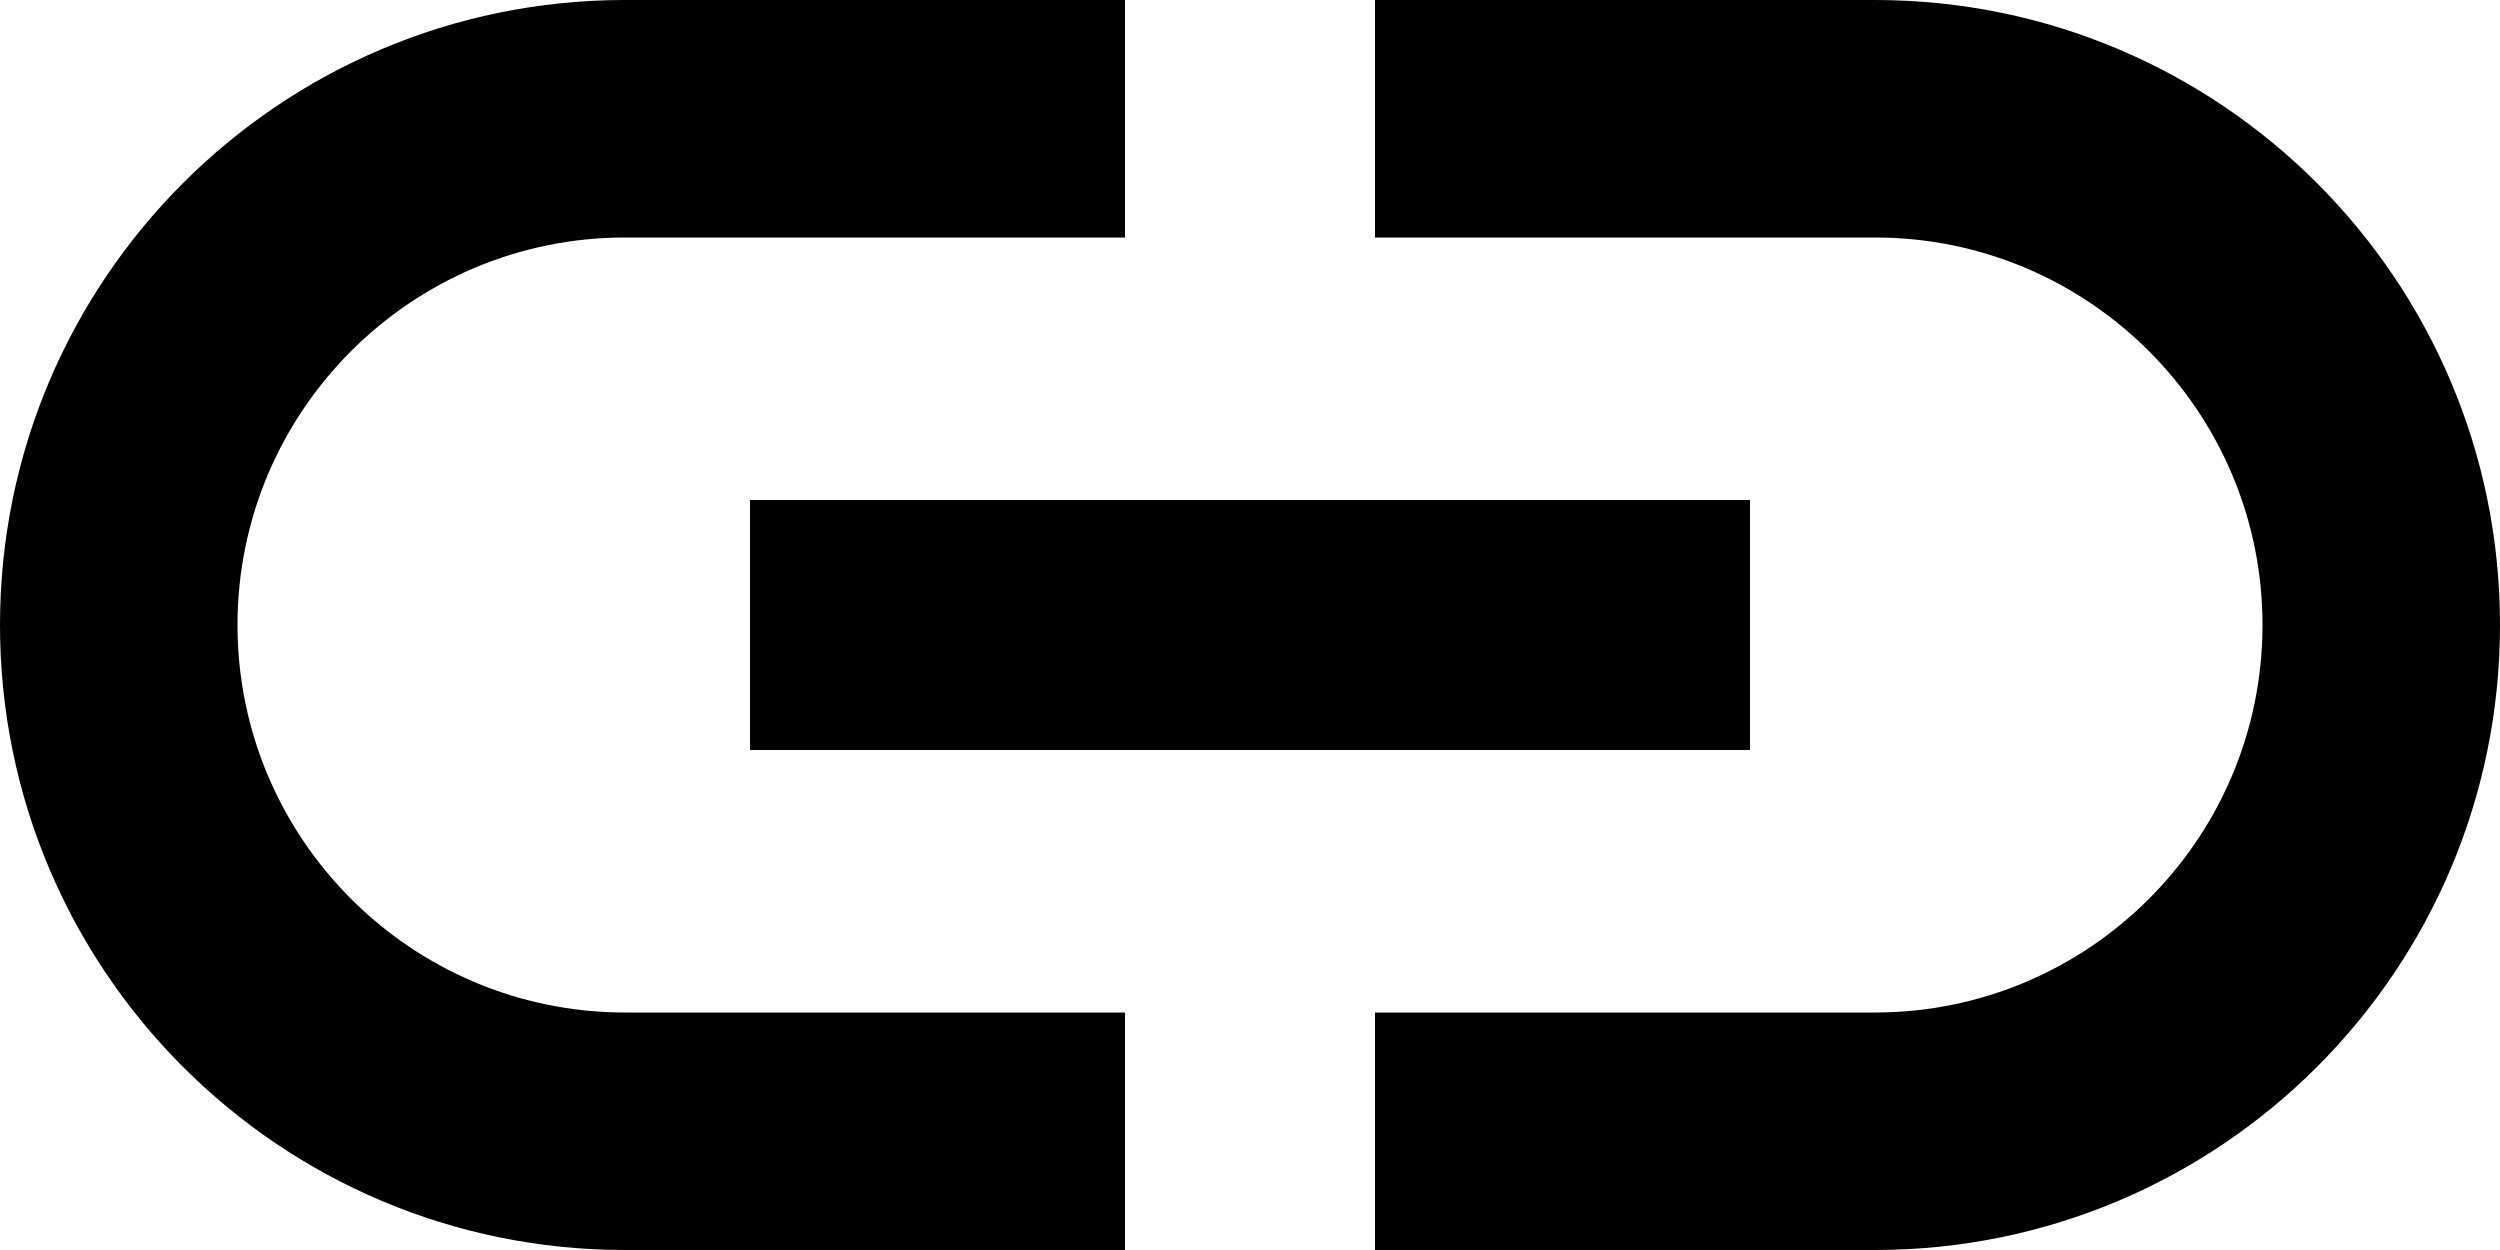
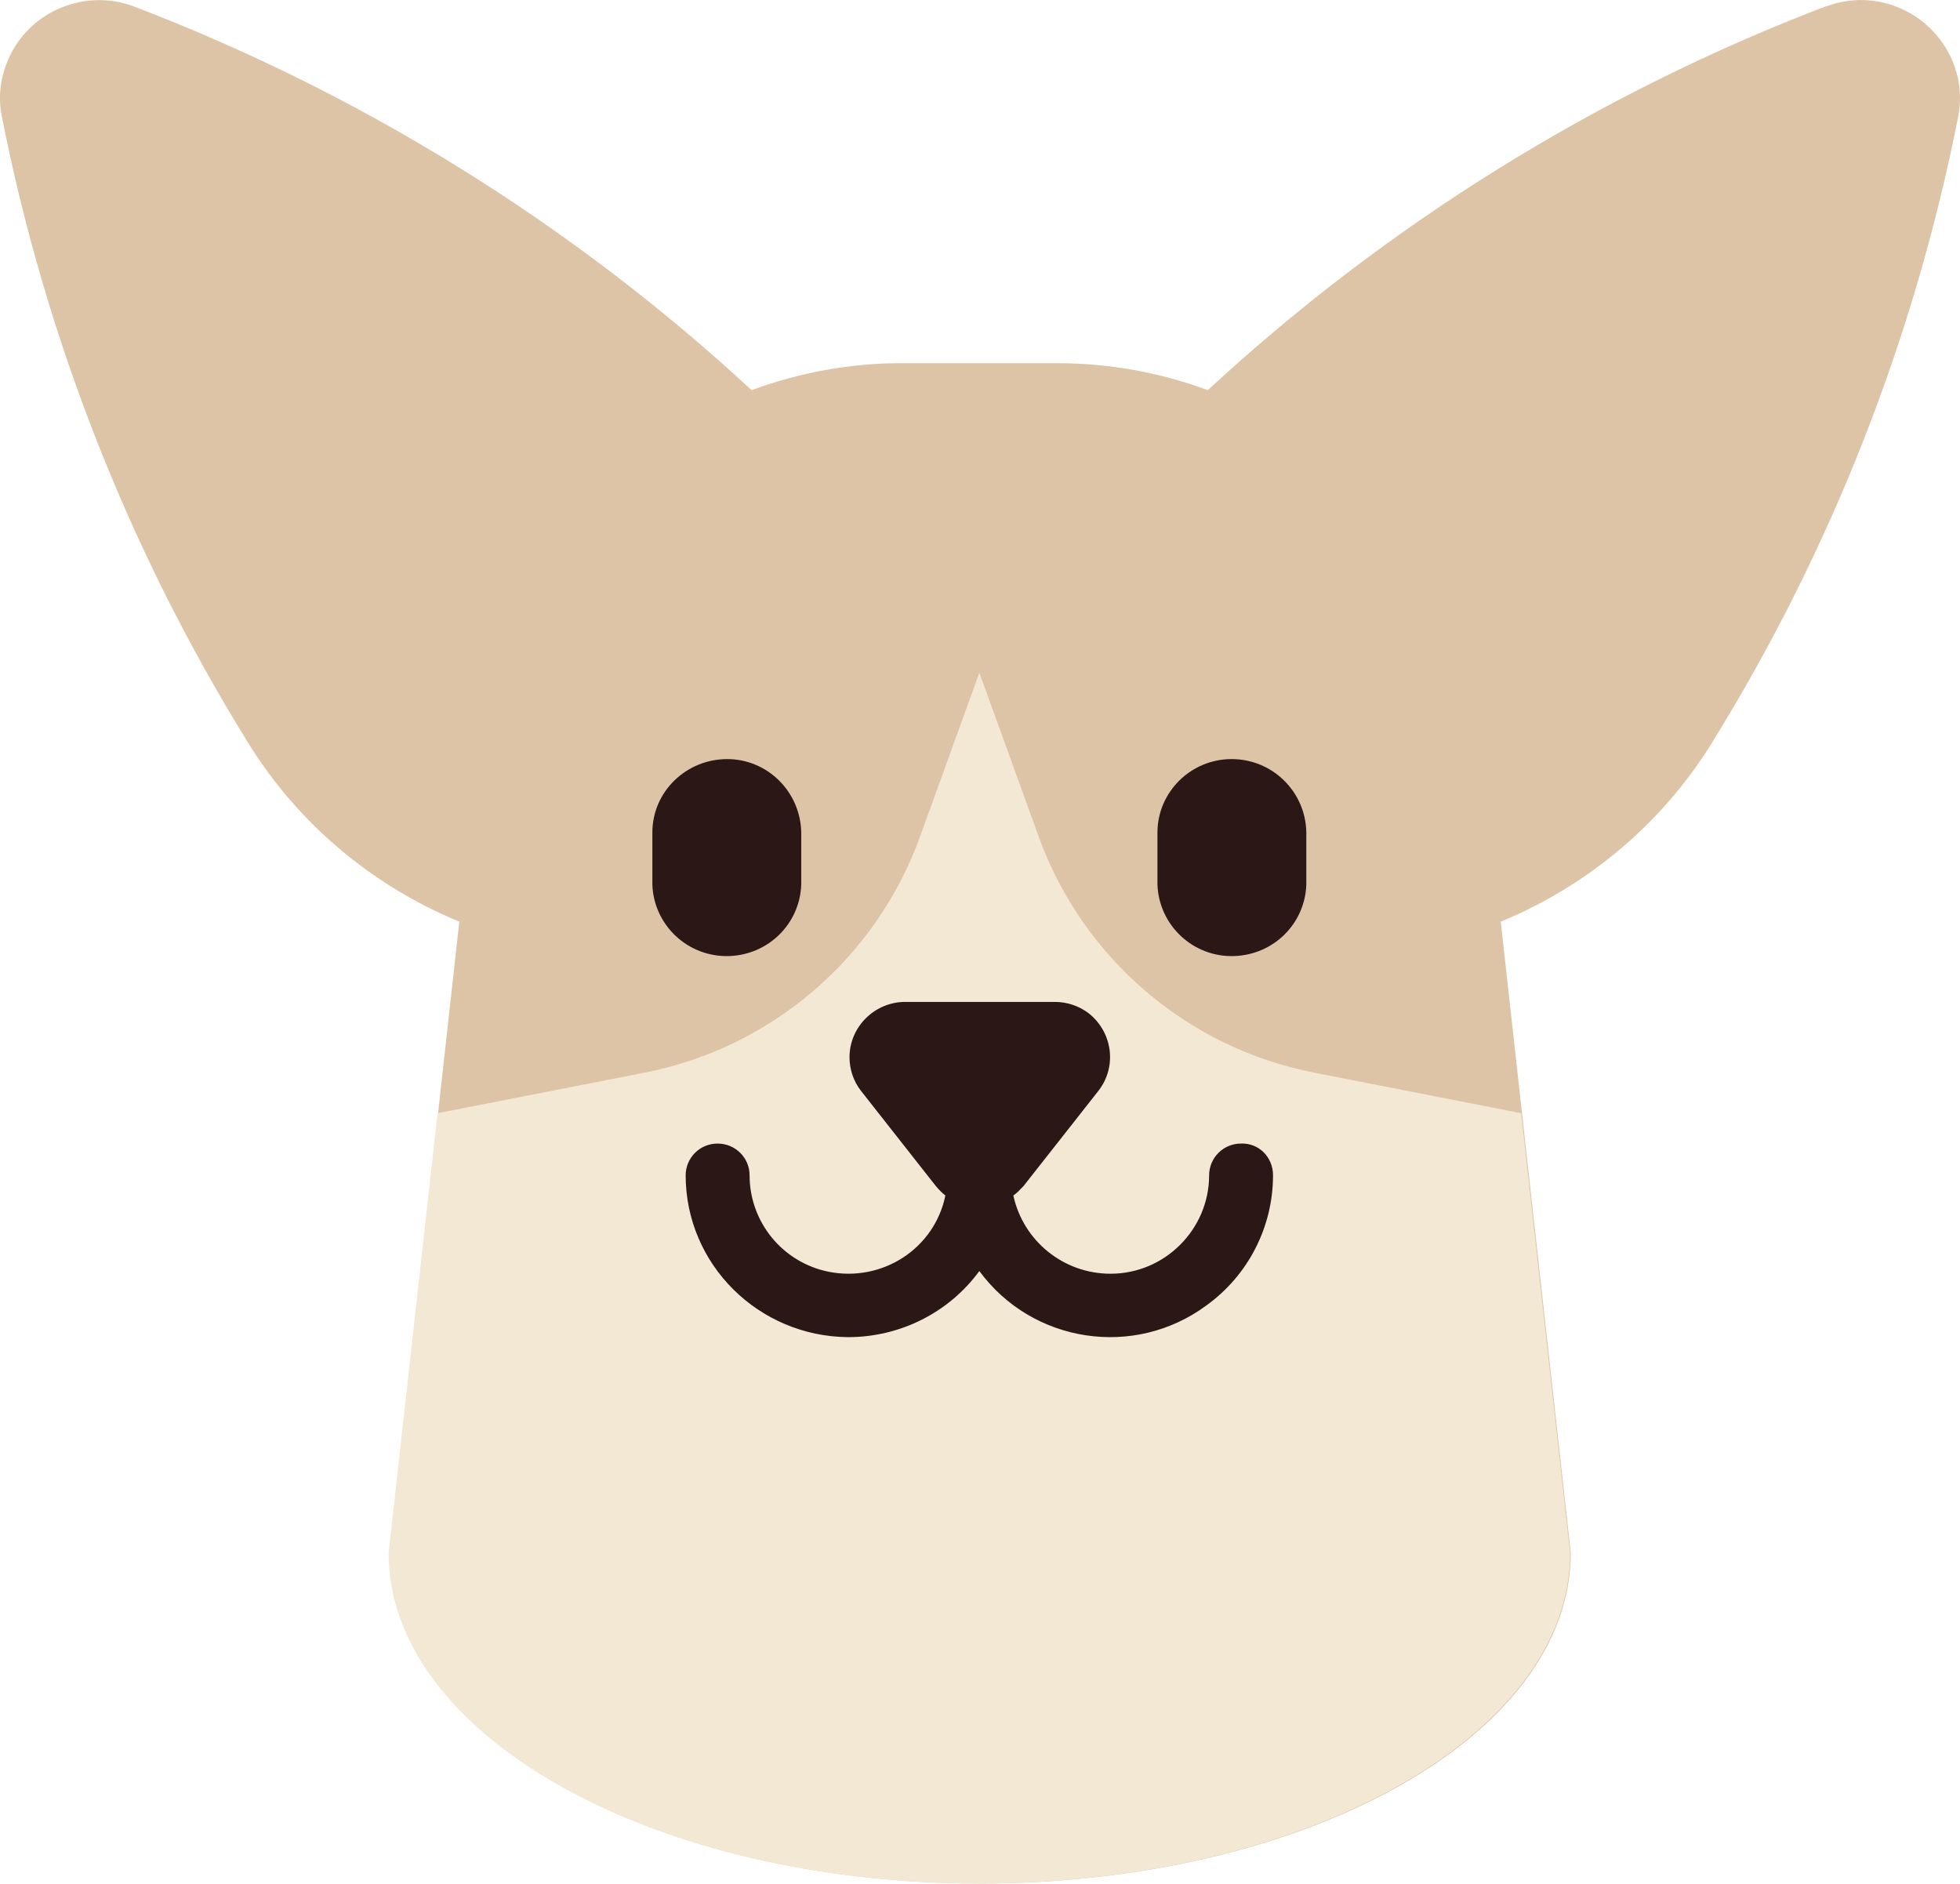
- <svg xmlns="http://www.w3.org/2000/svg" width="20" height="10" fill="none">
-   <path d="M1.9 5c0-1.71 1.39-3.1 3.1-3.1h4V0H5a5 5 0 1 0 0 10h4V8.1H5C3.29 8.1 1.9 6.71 1.9 5ZM6 6h8V4H6v2Zm9-6h-4v1.9h4c1.71 0 3.1 1.39 3.1 3.1 0 1.71-1.39 3.1-3.1 3.1h-4V10h4a5 5 0 1 0 0-10Z" fill="#000" />
+ <svg xmlns="http://www.w3.org/2000/svg" width="128" height="123" fill="none">
+   <path d="M119.23.414a125.466 125.466 0 0 0-40.355 25.064 28.367 28.367 0 0 0-9.767-1.762H58.852c-3.33 0-6.66.616-9.767 1.762A125.463 125.463 0 0 0 8.73.414C5.4-.819 1.67.854.428 4.16a6.07 6.07 0 0 0-.311 3.435A122.885 122.885 0 0 0 16.099 48.34c3.241 5.33 8.125 9.47 13.896 11.849l-4.573 41.228c0 11.937 17.27 21.584 38.58 21.584s38.58-9.647 38.58-21.584l-4.573-41.228c5.771-2.379 10.655-6.52 13.896-11.85a122.873 122.873 0 0 0 15.982-40.744c.666-3.48-1.687-6.827-5.194-7.488a6.43 6.43 0 0 0-3.419.308h-.044Z" fill="#DEC4A7" />
+   <path d="m102.537 101.416-3.196-28.719-13.496-2.643a24.043 24.043 0 0 1-17.98-15.328l-3.907-10.792-3.907 10.792a24.043 24.043 0 0 1-17.98 15.328l-13.496 2.643-3.197 28.719c0 11.937 17.27 21.584 38.58 21.584s38.579-9.691 38.579-21.584Z" fill="#F3E8D4" />
+   <path d="M81.05 74.68a2.076 2.076 0 0 0-2.087 2.07c0 3.523-2.886 6.43-6.437 6.43a6.49 6.49 0 0 1-6.349-5.109c.266-.176.444-.396.666-.617l4.884-6.21c1.243-1.586.932-3.833-.622-5.066a3.643 3.643 0 0 0-2.22-.749h-9.767c-1.998 0-3.64 1.63-3.64 3.612 0 .793.266 1.586.755 2.203l4.883 6.21c.178.22.4.44.622.617-.71 3.48-4.13 5.682-7.636 4.977a6.426 6.426 0 0 1-5.15-6.298c0-1.146-.933-2.07-2.087-2.07a2.076 2.076 0 0 0-2.087 2.07c0 5.814 4.75 10.527 10.611 10.571 3.374 0 6.57-1.586 8.568-4.317 3.463 4.713 10.122 5.727 14.828 2.247a10.47 10.47 0 0 0 4.351-8.501c0-1.19-.932-2.115-2.086-2.07Zm-.622-25.108c-2.664 0-4.84 2.158-4.84 4.801v3.392a4.85 4.85 0 0 0 5.017 4.67c2.575-.089 4.618-2.115 4.706-4.67v-3.392a4.87 4.87 0 0 0-4.883-4.801Zm-32.941 0c-2.664 0-4.884 2.114-4.884 4.801v3.392c.089 2.643 2.309 4.757 5.017 4.67 2.575-.089 4.617-2.115 4.706-4.67v-3.392c-.045-2.643-2.176-4.801-4.84-4.801Z" fill="#2B1716" />
</svg>
